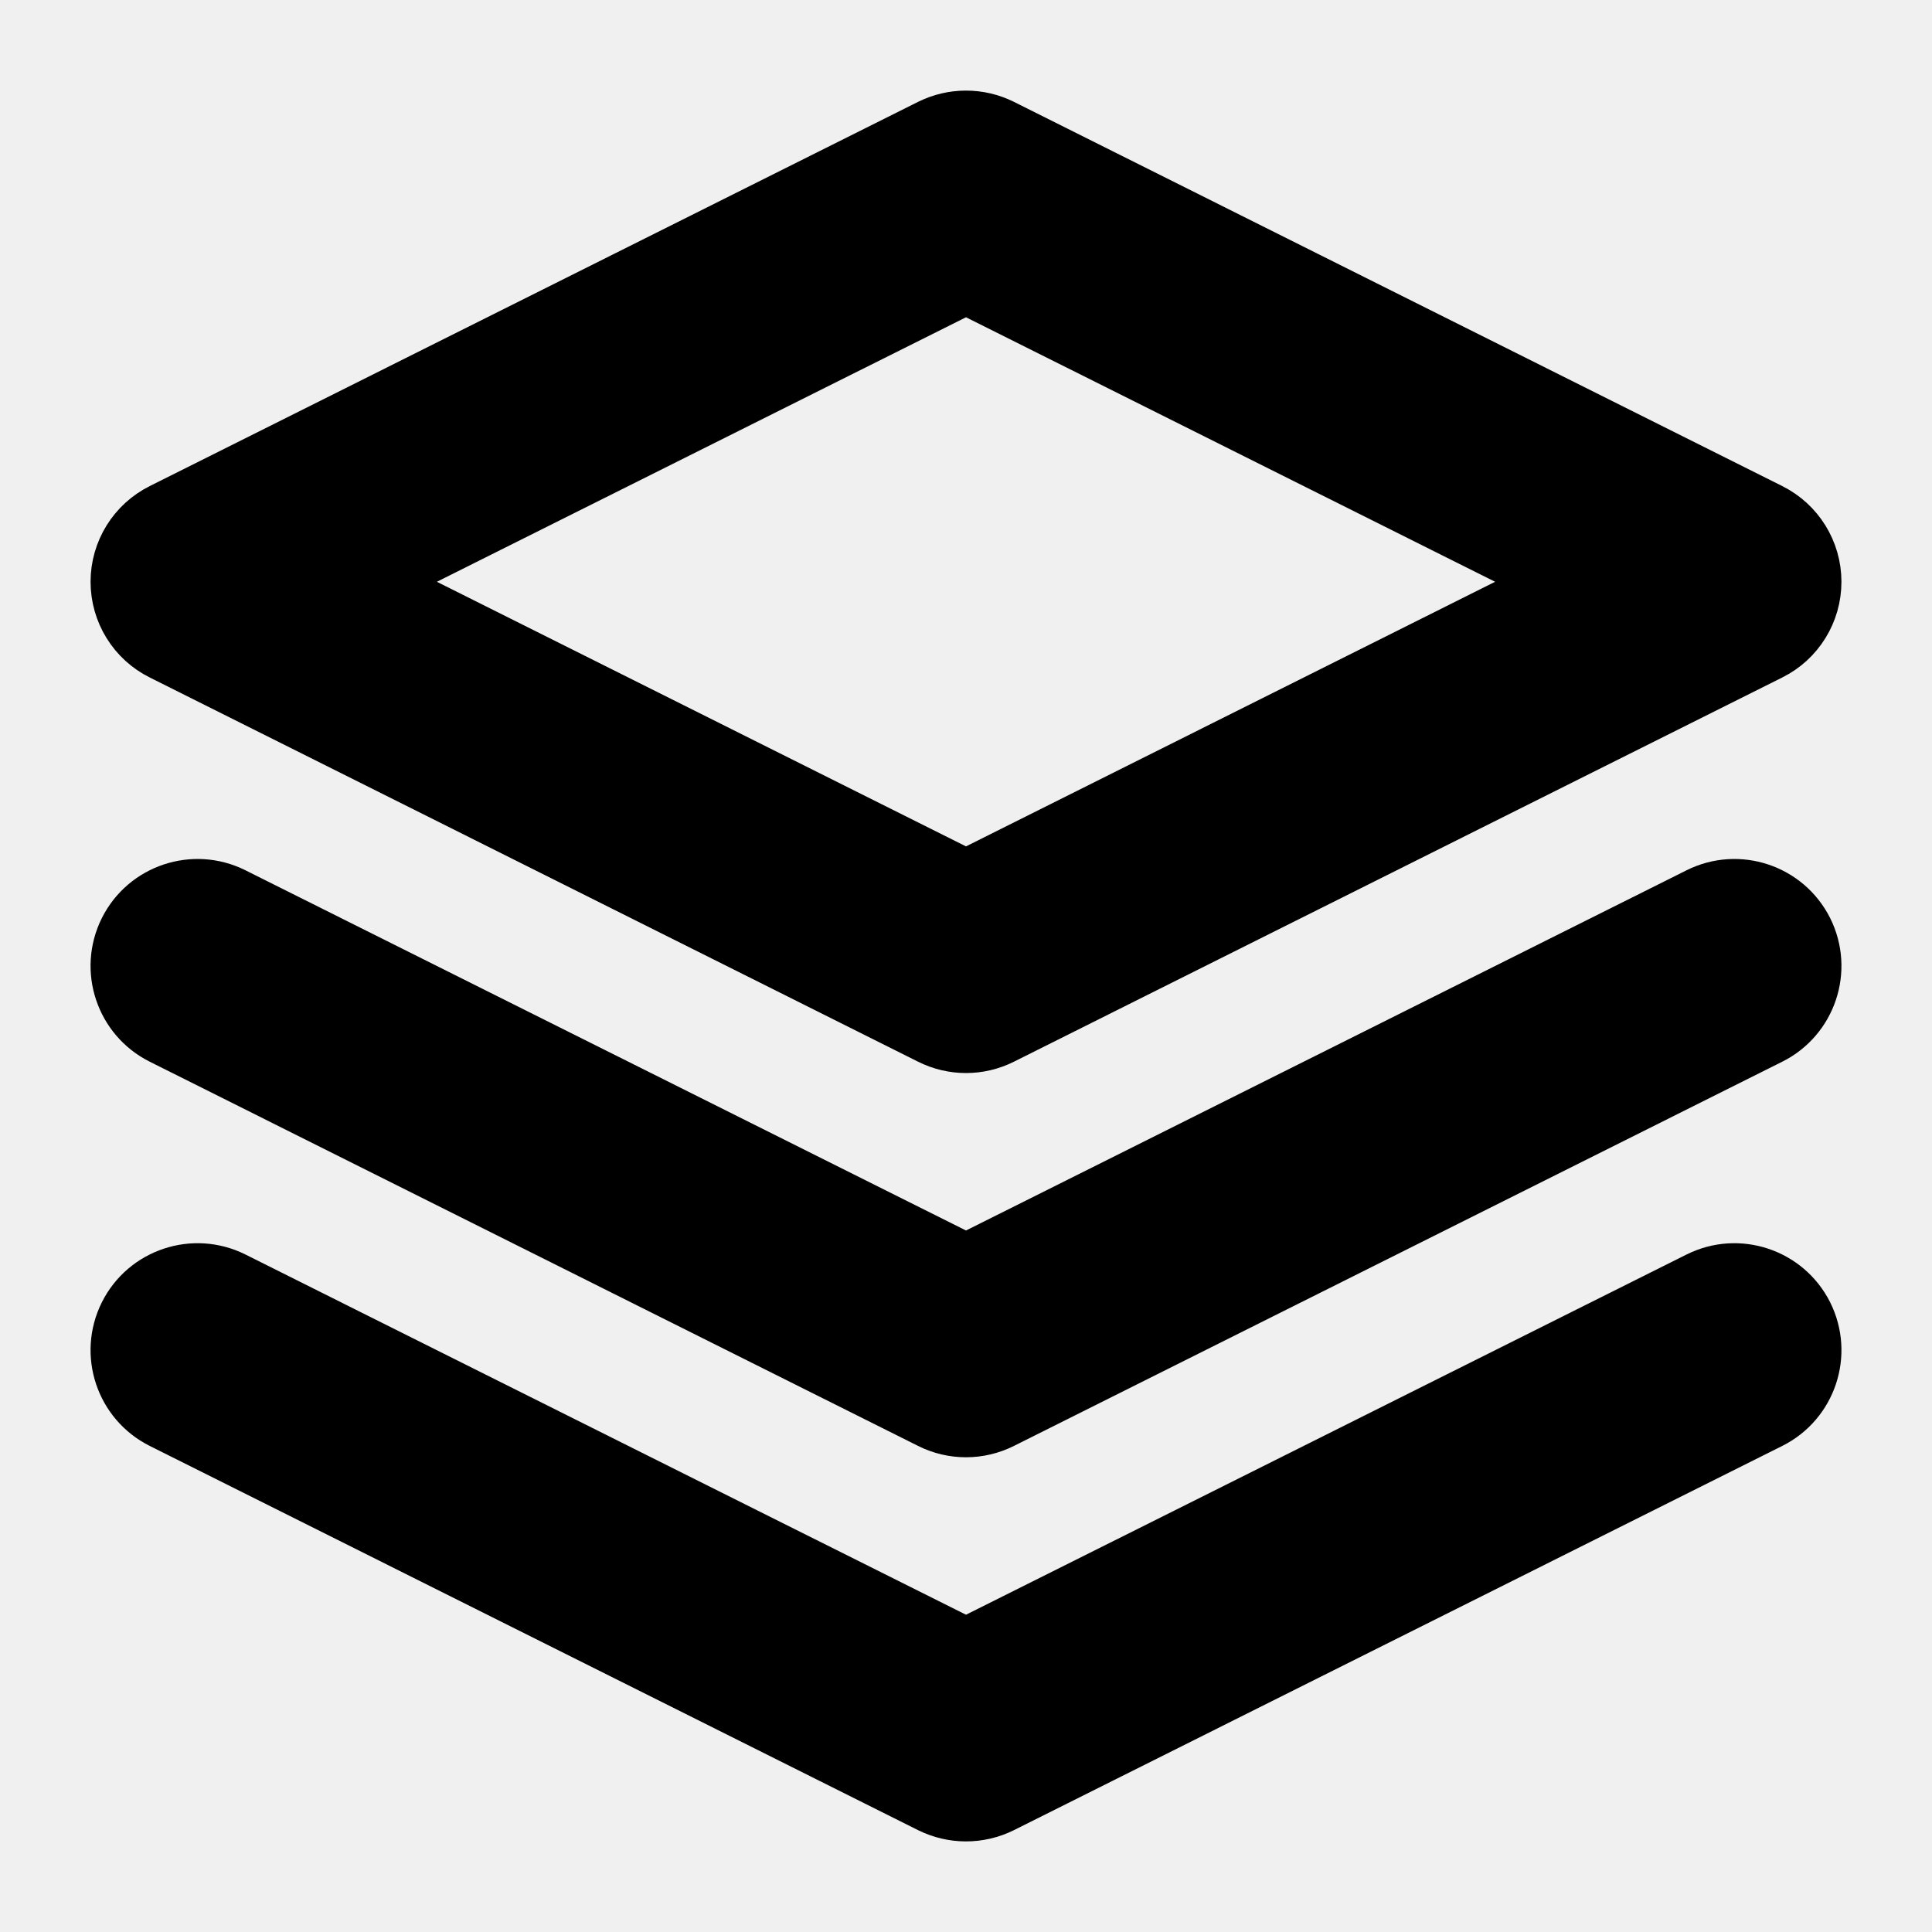
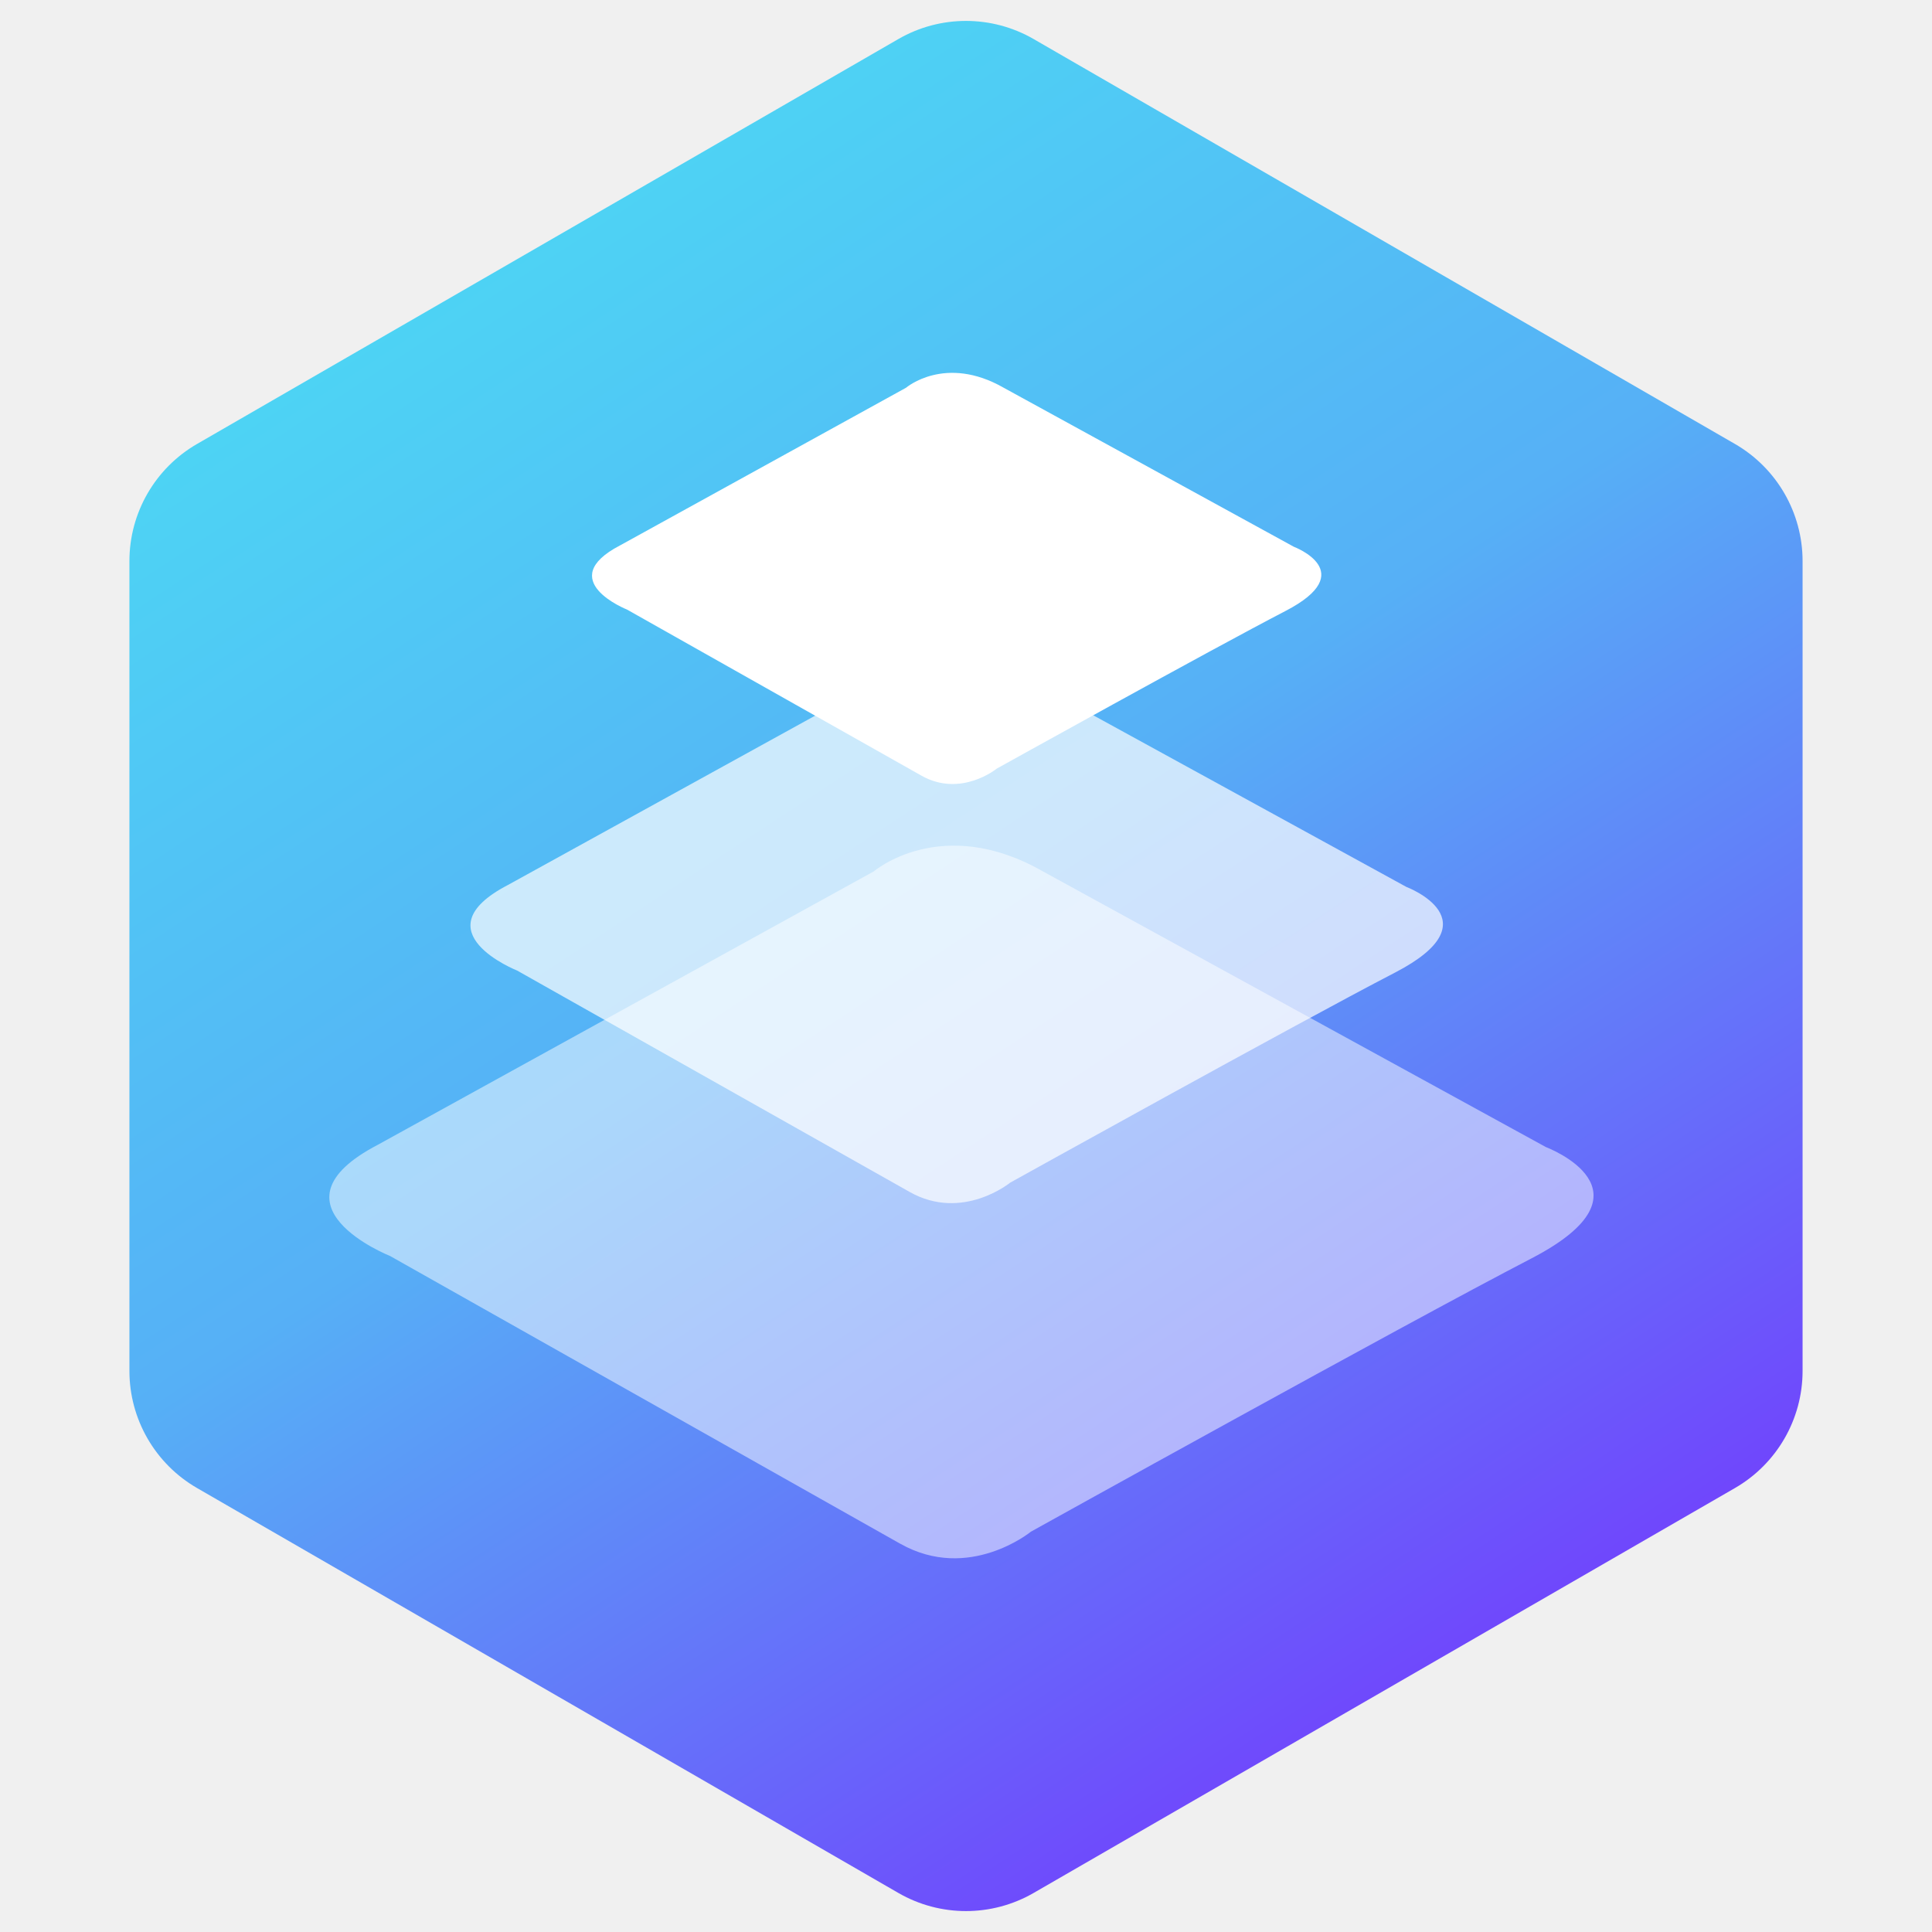
- <svg xmlns="http://www.w3.org/2000/svg" width="45px" height="45px" viewBox="0 0 16 16" fill="none" className="MuiSvgIcon-root MuiSvgIcon-fontSizeSmall mui-style-8tazii" focusable="false" aria-hidden="true">
-   <path fill-rule="evenodd" clip-rule="evenodd" d="M7.715 1.067C7.895 0.978 8.105 0.978 8.285 1.067L14.648 4.249C14.864 4.357 15 4.577 15 4.818C15 5.059 14.864 5.28 14.648 5.387L8.285 8.569C8.105 8.659 7.895 8.659 7.715 8.569L1.352 5.387C1.136 5.28 1 5.059 1 4.818C1 4.577 1.136 4.357 1.352 4.249L7.715 1.067ZM3.059 4.818L8 7.289L12.941 4.818L8 2.348L3.059 4.818ZM1.067 7.715C1.224 7.401 1.607 7.274 1.921 7.431L8 10.47L14.079 7.431C14.393 7.274 14.775 7.401 14.933 7.715C15.09 8.03 14.962 8.412 14.648 8.569L8.285 11.751C8.105 11.841 7.895 11.841 7.715 11.751L1.352 8.569C1.038 8.412 0.91 8.03 1.067 7.715ZM1.067 10.897C1.224 10.583 1.607 10.456 1.921 10.613L8 13.652L14.079 10.613C14.393 10.456 14.775 10.583 14.933 10.897C15.09 11.212 14.962 11.594 14.648 11.751L8.285 14.933C8.105 15.022 7.895 15.022 7.715 14.933L1.352 11.751C1.038 11.594 0.91 11.212 1.067 10.897Z" fill="black" stroke="black" stroke-width="0.5" stroke-linecap="round" stroke-linejoin="round" />
+ <svg xmlns="http://www.w3.org/2000/svg" width="1000" height="1000" viewBox="0 0 1000 1000" fill="none">
+   <path d="M535 979.793C513.342 992.297 486.658 992.297 465 979.793L101.987 770.207C80.329 757.703 66.987 734.594 66.987 709.586L66.987 290.415C66.987 265.406 80.329 242.297 101.987 229.793L465 20.207C486.658 7.703 513.342 7.703 535 20.207L898.013 229.793C919.671 242.297 933.013 265.406 933.013 290.414L933.013 709.585C933.013 734.594 919.671 757.703 898.013 770.207L535 979.793Z" fill="url(#paint0_linear_2_880)" />
+   <path d="M476.921 401.463L324.561 315.521C324.561 315.521 286.285 300.359 320.944 282.299L468.968 200.693C468.968 200.693 489.183 183.35 519.506 200.693L669.711 283.017C669.711 283.017 704.37 296.024 665.375 316.239C626.381 336.454 515.888 397.845 515.888 397.845C515.888 397.845 497.375 413.007 476.894 401.463L476.921 401.463Z" fill="white" />
+   <path d="M470.85 616.958L267.686 502.369C267.686 502.369 216.669 482.153 262.871 458.081L460.263 349.291C460.263 349.291 487.235 326.176 527.665 349.291L727.93 459.065C727.93 459.065 774.133 476.408 722.158 503.353C670.157 530.324 522.851 612.143 522.851 612.143C522.851 612.143 498.167 632.359 470.85 616.958Z" fill="white" fill-opacity="0.7" />
+   <path d="M465.982 799.042L201.88 650.087C201.88 650.087 135.542 623.808 195.629 592.5L452.231 451.046C452.231 451.046 487.288 421.016 539.848 451.046L800.2 593.751C800.2 593.751 860.287 616.28 792.699 651.338C725.111 686.395 533.597 792.792 533.597 792.792C533.597 792.792 501.519 819.072 466.009 799.042L465.982 799.042Z" fill="white" fill-opacity="0.5" />
+   <defs>
+     <linearGradient id="paint0_linear_2_880" x1="823.915" y1="973.53" x2="260.046" y2="115.866" gradientUnits="userSpaceOnUse">
+       <stop offset="0.066" stop-color="#7339FD" />
+       <stop offset="0.601" stop-color="#56B0F6" />
+       <stop offset="1" stop-color="#4DD4F4" />
+     </linearGradient>
+   </defs>
</svg>
